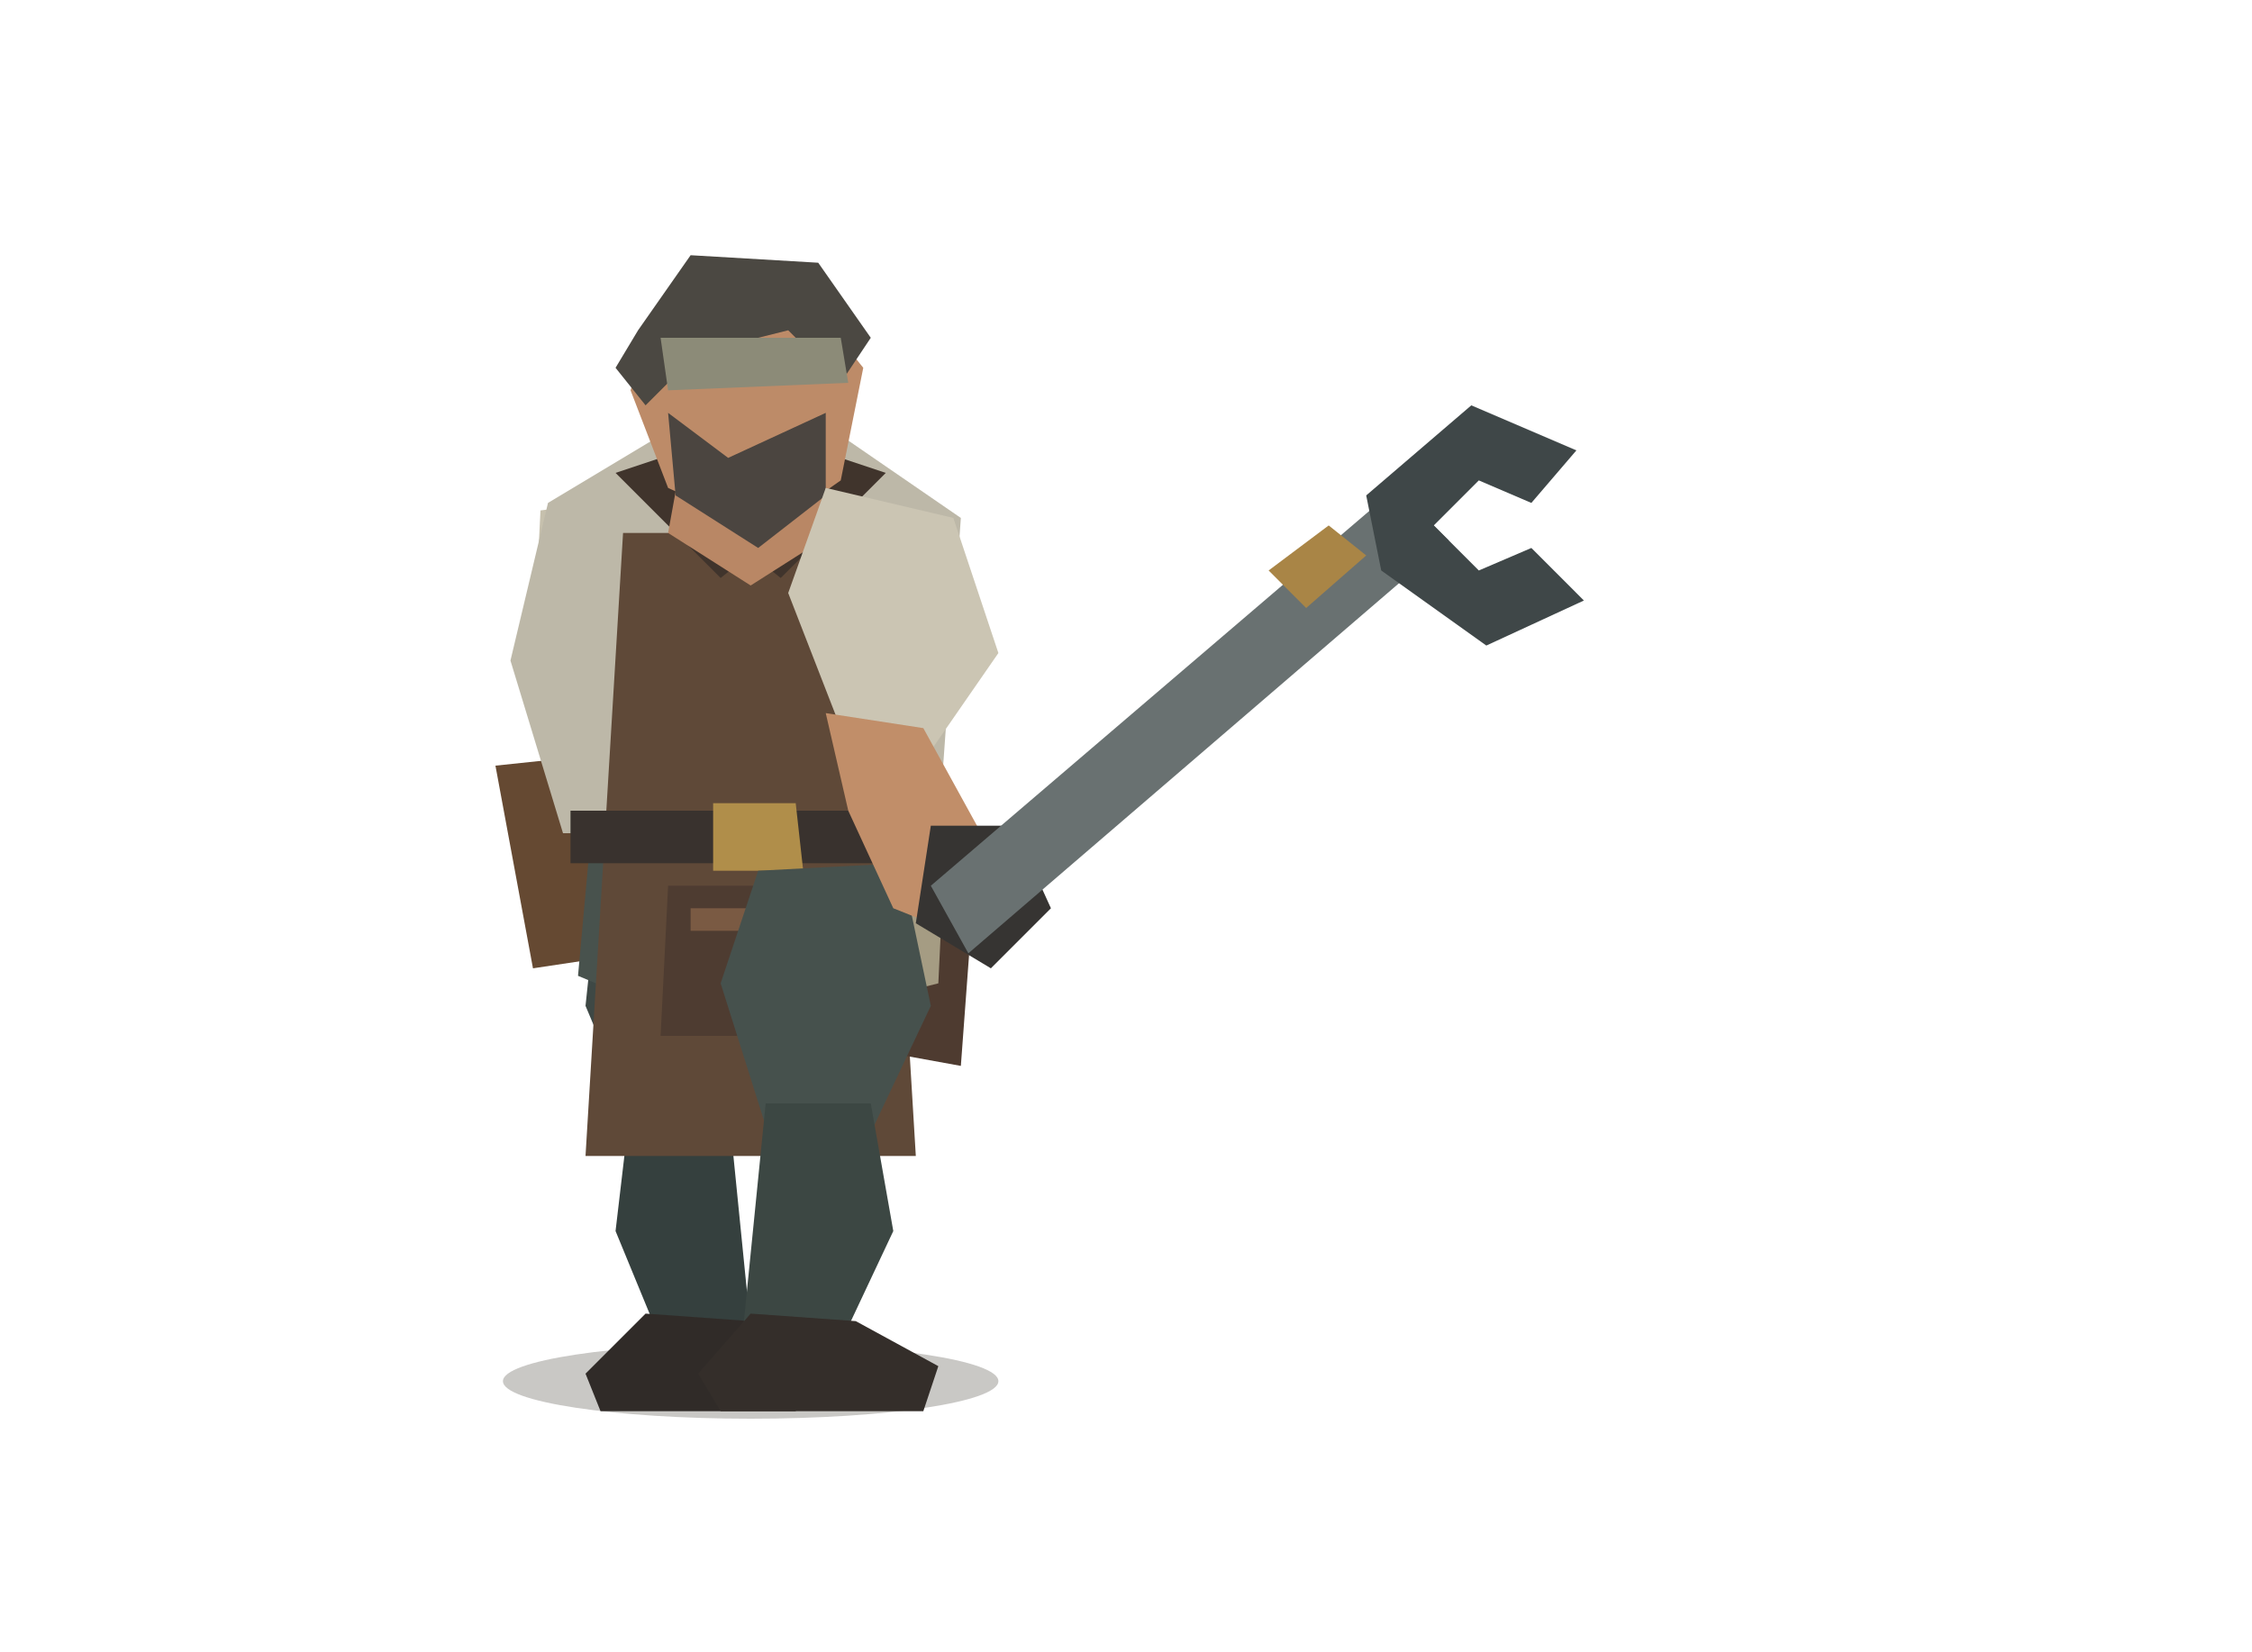
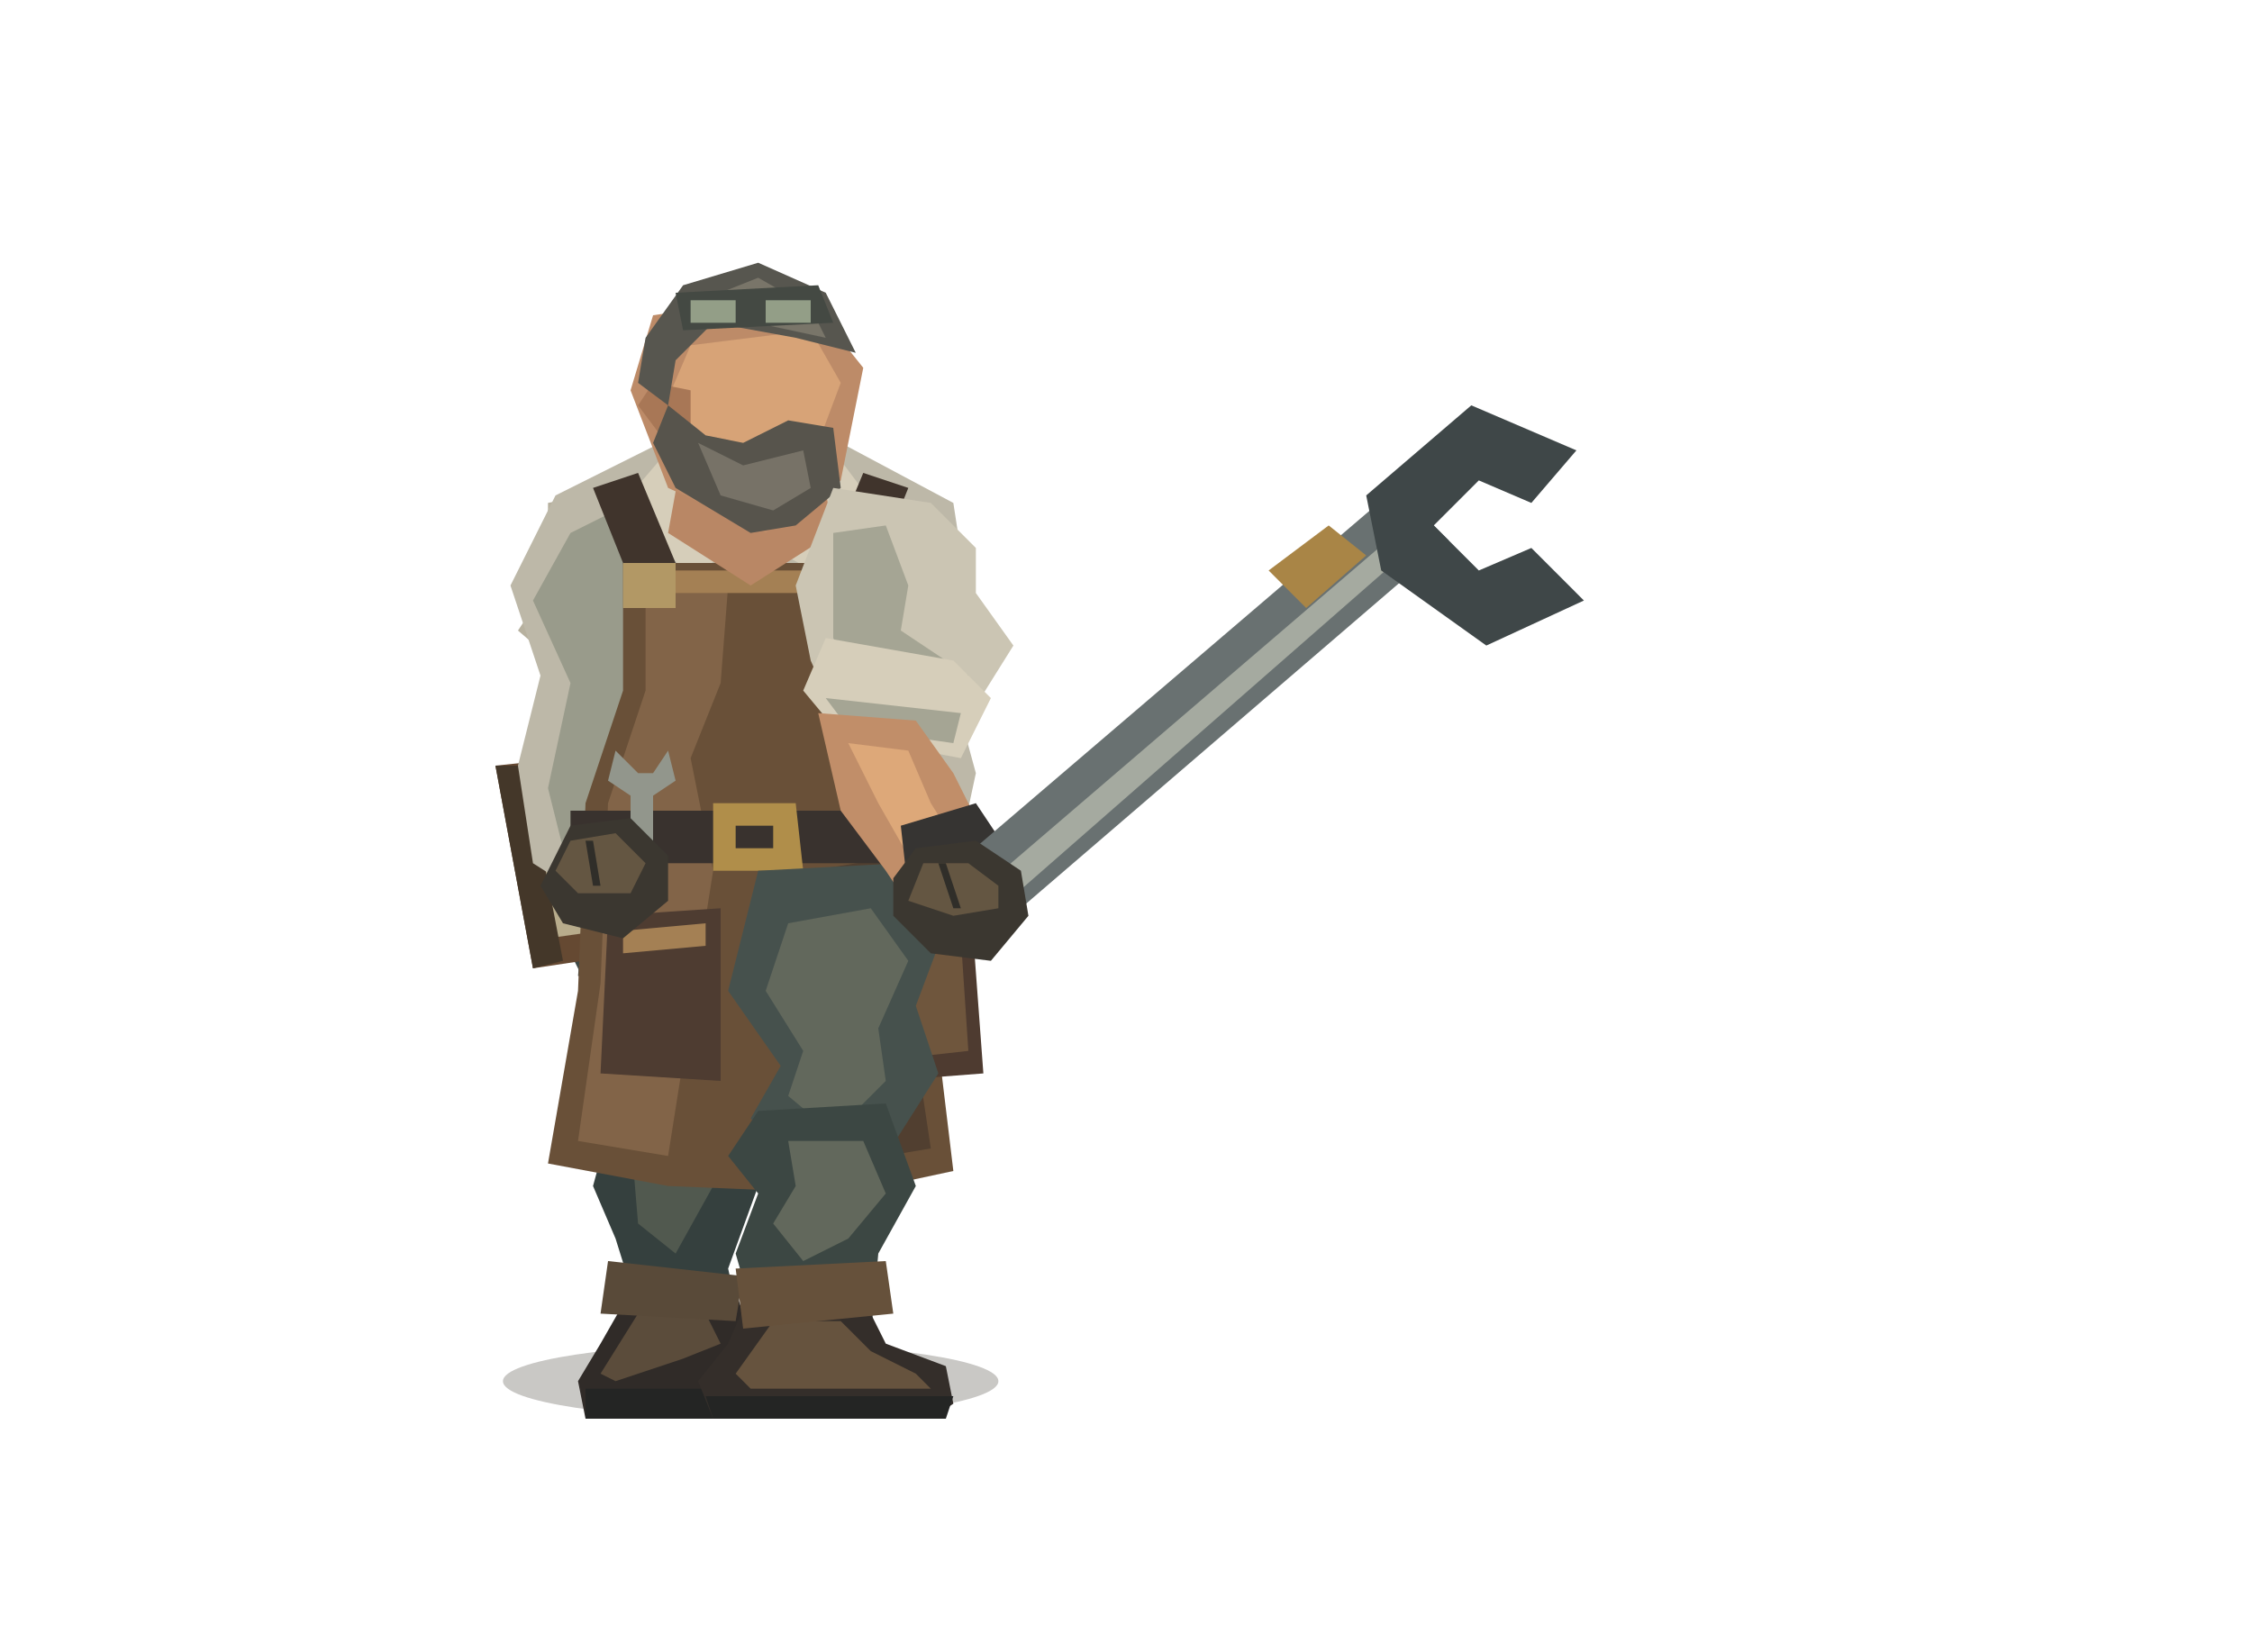
<svg xmlns="http://www.w3.org/2000/svg" id="scrapyard-owner" data-rig-family="Humanoid" viewBox="-100 -100 300 220">
  <g id="owner-ground-shadow" data-joint="root" data-pivot="0 0" data-material="dirt" data-normal="0 -1 -0.2" data-occlusion="0.16" data-shadow="contact" data-role="visual" data-z="7">
    <ellipse id="owner-ground-shadow-shape" cx="0" cy="84" rx="33" ry="5" fill="#4a453d" opacity="0.3" />
    <circle id="owner-ground-contact-marker" data-anchor="ground-contact" cx="0" cy="84" r="1" opacity="0" />
  </g>
  <g id="owner-far-upper-leg" data-joint="farHip" data-pivot="-8 20" data-material="cloth" data-normal="-0.2 -0.18 -0.96" data-occlusion="0.3" data-shadow="cast" data-role="visual" data-z="5">
-     <polygon id="owner-far-thigh-shape" points="-20,15 -3,16 -1,50 -14,53 -22,34" fill="#3e4845" />
+     <polygon id="owner-far-thigh-shape" points="-21,15 -2,16 0,32 -3,43 -1,49 -8,56 -19,53 -24,42 -21,33 -25,25" fill="#3e4845" />
+     <polygon id="owner-far-thigh-inset" data-z="-0.2" points="-20,24 -10,24 -8,39 -14,48 -20,45" fill="#596058" />
  </g>
  <g id="owner-far-lower-leg" data-joint="farKnee" data-pivot="-8 50" data-material="cloth" data-normal="-0.22 -0.1 -0.97" data-occlusion="0.32" data-shadow="cast" data-role="visual" data-z="5">
-     <polygon id="owner-far-calf-shape" points="-16,47 -3,47 0,77 -11,81 -18,64" fill="#35403e" />
+     <polygon id="owner-far-calf-shape" points="-18,47 -2,47 1,58 -3,69 -1,78 -13,81 -18,65 -21,58" fill="#35403e" />
+     <polygon id="owner-far-calf-inset" data-z="-0.2" points="-16,51 -8,52 -5,58 -10,67 -15,63" fill="#51594f" />
  </g>
  <g id="owner-far-boot" data-joint="farFoot" data-pivot="-8 82" data-material="leather" data-normal="-0.2 -0.26 -0.94" data-occlusion="0.35" data-shadow="contact" data-role="visual" data-z="5">
-     <polygon id="owner-far-boot-shape" points="-14,75 0,76 8,82 6,88 -20,88 -22,83" fill="#302b28" />
+     <polygon id="owner-far-boot-shape" points="-16,72 -2,72 0,78 7,81 8,87 5,89 -22,89 -23,84 -20,79" fill="#302b28" />
+     <polygon id="owner-far-boot-inset" data-z="-0.2" points="-15,75 -6,75 -4,79 -9,81 -18,84 -20,83" fill="#5b4c3b" />
+     <polygon id="owner-far-boot-cuff" points="-19,68 -1,70 -2,76 -20,75" fill="#594a39" />
+     <polygon id="owner-far-boot-sole-detail" data-z="-0.2" points="-22,85 8,85 7,89 -22,89" fill="#242524" />
  </g>
  <g id="owner-far-upper-arm" data-joint="farShoulder" data-pivot="-14 -25" data-material="cloth" data-normal="-0.3 -0.2 -0.93" data-occlusion="0.34" data-shadow="cast" data-role="visual" data-z="4">
-     <polygon id="owner-far-sleeve-shape" points="-28,-32 -12,-34 -4,-21 -6,-4 -18,0 -29,-12" fill="#c6c0ad" />
+     <polygon id="owner-far-sleeve-shape" points="-27,-33 -13,-36 -8,-28 -7,-20 -2,-10 -6,-3 -18,0 -24,-10 -31,-16 -27,-22" fill="#b7b19f" />
+     <polygon id="owner-far-sleeve-inset" data-z="-0.2" points="-24,-29 -17,-31 -14,-20 -9,-10 -17,-8 -24,-17" fill="#d1c8b2" />
+     <polygon id="owner-far-sleeve-cuff" points="-21,-14 -7,-17 -2,-9 -5,-3 -20,-2 -25,-8" fill="#cfc7b3" />
+     <polygon id="owner-far-sleeve-cuff-inset" data-z="-0.2" points="-22,-8 -6,-10 -5,-5 -19,-4" fill="#9e9d8b" />
  </g>
  <g id="owner-far-forearm" data-joint="farElbow" data-pivot="-3 -3" data-material="skin" data-normal="-0.22 -0.12 -0.97" data-occlusion="0.3" data-shadow="cast" data-role="visual" data-z="4">
-     <polygon id="owner-far-forearm-shape" points="-18,-5 -5,-7 -13,18 -23,22 -28,14" fill="#bd8c68" />
-     <polygon id="owner-far-glove-shape" points="-24,10 -13,12 -13,24 -23,28 -30,20" fill="#343332" data-material="leather" data-normal="-0.24 -0.1 -0.96" data-occlusion="0.32" />
+     <polygon id="owner-far-forearm-shape" points="-10,-8 2,-4 -3,7 -12,20 -22,18 -25,11 -17,4" fill="#bd8c68" />
+     <polygon id="owner-far-forearm-inset" data-z="-0.2" points="-9,-4 -2,-2 -8,7 -17,14 -21,10 -14,4" fill="#d6a475" />
+     <polygon id="owner-far-glove-shape" points="-22,7 -10,11 -13,20 -25,17 -27,12" fill="#343332" data-material="leather" data-normal="-0.24 -0.1 -0.96" data-occlusion="0.32" />
  </g>
  <g id="ledger" data-joint="farHand" data-pivot="-19 15" data-material="leather" data-normal="-0.28 -0.1 -0.96" data-occlusion="0.24" data-shadow="cast" data-role="visual" data-z="3">
    <polygon id="owner-ledger-contour" points="-34,2 -15,0 -9,26 -29,29" fill="#654932" />
+     <polygon id="owner-ledger-pages-inset" data-z="-0.2" points="-30,5 -17,4 -13,23 -27,25" fill="#b8ac8c" data-material="cloth" />
+     <polygon id="owner-ledger-spine-detail" data-z="-0.2" points="-34,2 -30,2 -25,28 -29,29" fill="#443729" />
    <circle id="owner-ledger-grip-marker" data-anchor="ledger-grip" cx="-19" cy="15" r="1" opacity="0" />
    <circle id="owner-ledger-page-marker" data-anchor="ledger-page" cx="-22" cy="10" r="1" opacity="0" />
  </g>
  <g id="owner-pelvis-trousers" data-joint="pelvis" data-pivot="0 17" data-material="cloth" data-normal="0 -0.16 -0.99" data-occlusion="0.18" data-shadow="cast" data-role="visual" data-z="1">
    <polygon id="owner-trousers-shape" points="-21,8 21,8 23,30 11,35 0,27 -11,35 -23,30" fill="#48524d" />
  </g>
  <g id="owner-shirt" data-joint="chest" data-pivot="0 -23" data-material="cloth" data-normal="0 -0.2 -0.98" data-occlusion="0.14" data-shadow="cast" data-role="visual" data-z="0">
-     <polygon id="owner-shirt-shape" points="-27,-33 -12,-42 12,-42 28,-31 25,11 -25,11 -32,-12" fill="#bdb8a8" />
+     <polygon id="owner-shirt-shape" points="-26,-34 -12,-41 12,-41 27,-33 29,-20 27,-8 30,3 27,17 17,22 -18,22 -29,15 -31,2 -28,-10 -32,-22" fill="#bdb8a8" />
+     <polygon id="owner-shirt-inset" data-z="-0.2" points="-24,-29 -14,-34 -8,-19 -12,-7 -7,15 -24,17 -27,5 -24,-9 -29,-20" fill="#999b8b" />
+     <polygon id="owner-shirt-collar" points="-11,-40 -1,-28 -8,-23 -17,-33" fill="#d6ceba" />
+     <polygon id="owner-shirt-right-collar" points="11,-40 17,-32 10,-23 1,-28" fill="#d6ceba" />
+     <polygon id="owner-shirt-collar-inset" data-z="-0.2" points="-9,-37 0,-28 8,-36 3,-23 -2,-25" fill="#786f5c" />
  </g>
-   <g id="owner-apron" data-joint="chest" data-pivot="0 -23" data-material="leather" data-normal="0 -0.12 -0.99" data-occlusion="0.12" data-shadow="cast" data-role="visual" data-z="-2">
-     <polygon id="owner-apron-shape" points="-17,-29 17,-29 22,54 -22,54" fill="#5f4938" />
-     <polygon id="owner-apron-pocket-mid-shape" data-lod="mid" points="-10,20 12,20 12,36 -10,36" fill="#524035" data-normal="0 -0.05 -1" data-occlusion="0.07" />
-     <polygon id="owner-apron-pocket-near-shape" data-lod="near" points="-11,18 13,18 14,38 -12,38" fill="#4e3c31" data-normal="0 -0.05 -1" data-occlusion="0.08" />
-     <polygon id="owner-apron-pocket-near-seam" data-lod="near" points="-8,21 10,21 10,24 -8,24" fill="#7a5a43" data-normal="0 -0.04 -1" data-occlusion="0.04" />
+   <g id="owner-apron" data-joint="chest" data-pivot="0 -23" data-material="leather" data-normal="0 -0.12 -0.99" data-occlusion="0.12" data-shadow="cast" data-role="visual" data-z="-5.5">
+     <polygon id="owner-apron-shape" points="-17,-25 17,-25 17,-8 22,7 24,31 27,56 13,59 -11,58 -27,55 -23,32 -22,7 -17,-8" fill="#695038" />
+     <polygon id="owner-apron-inset" data-z="-0.2" points="-14,-22 -3,-22 -4,-9 -8,1 -5,16 -11,54 -23,52 -20,31 -19,7 -14,-8" fill="#826448" />
+     <polygon id="owner-apron-lower-inset" data-z="-0.2" points="8,16 20,14 21,33 24,53 12,55" fill="#513f30" />
+     <polygon id="owner-apron-bib-seam" data-z="-0.2" points="-14,-24 14,-24 14,-21 -14,-21" fill="#a48054" />
+     <polygon id="owner-apron-pocket-mid-shape" data-lod="mid" points="-18,23 -5,22 -5,43 -19,42" fill="#524035" data-normal="0 -0.05 -1" data-occlusion="0.07" />
+     <polygon id="owner-apron-pocket-near-shape" data-lod="near" points="-19,22 -4,21 -4,44 -20,43" fill="#4e3c31" data-normal="0 -0.05 -1" data-occlusion="0.08" />
+     <polygon id="owner-apron-pocket-near-seam" data-z="-0.2" data-lod="near" points="-17,24 -6,23 -6,26 -17,27" fill="#a48054" data-normal="0 -0.04 -1" data-occlusion="0.04" />
  </g>
-   <g id="owner-apron-straps" data-joint="chest" data-pivot="0 -23" data-material="leather" data-normal="0.16 -0.08 -0.98" data-occlusion="0.12" data-shadow="cast" data-role="visual" data-z="-3">
-     <polygon id="owner-left-apron-strap-shape" points="-18,-37 -12,-39 1,-27 -4,-23" fill="#40342c" />
-     <polygon id="owner-right-apron-strap-shape" points="12,-39 18,-37 4,-23 -1,-27" fill="#40342c" data-normal="-0.16 -0.08 -0.98" />
+   <g id="owner-apron-straps" data-joint="chest" data-pivot="0 -23" data-material="leather" data-normal="0.16 -0.08 -0.98" data-occlusion="0.12" data-shadow="cast" data-role="visual" data-z="-5.7">
+     <polygon id="owner-left-apron-strap-shape" points="-21,-35 -15,-37 -10,-25 -10,-19 -16,-19 -17,-25" fill="#40342c" />
+     <polygon id="owner-right-apron-strap-shape" points="15,-37 21,-35 17,-25 16,-19 10,-19 10,-25" fill="#40342c" data-normal="-0.16 -0.08 -0.98" />
+     <polygon id="owner-left-strap-buckle-detail" data-z="-0.2" points="-17,-25 -10,-25 -10,-19 -17,-19" fill="#b29865" data-material="brass" />
+     <polygon id="owner-right-strap-buckle-detail" data-z="-0.2" points="10,-25 17,-25 17,-19 10,-19" fill="#b29865" data-material="brass" />
  </g>
  <g id="owner-neck" data-joint="neck" data-pivot="0 -32" data-material="skin" data-normal="0 -0.14 -0.99" data-occlusion="0.1" data-shadow="cast" data-role="visual" data-z="-1">
    <polygon id="owner-neck-shape" points="-9,-40 9,-40 11,-29 0,-22 -11,-29" fill="#b98765" />
  </g>
  <g id="owner-head" data-joint="head" data-pivot="0 -42" data-material="skin" data-normal="0 -0.12 -0.99" data-occlusion="0.08" data-shadow="cast" data-role="visual" data-z="-3">
    <polygon id="owner-face-shape" points="-13,-58 7,-61 15,-51 12,-36 2,-29 -11,-35 -16,-48" fill="#bd8b68" />
+     <polygon id="owner-face-inset" data-z="-0.2" points="-8,-54 8,-56 12,-49 9,-41 0,-35 -9,-40 -11,-47" fill="#d7a377" />
+     <polygon id="owner-ear-detail" data-z="-0.2" points="-13,-49 -8,-48 -8,-41 -12,-42 -15,-46" fill="#a87756" />
  </g>
  <g id="owner-hair" data-joint="head" data-pivot="0 -42" data-material="cloth" data-normal="-0.14 -0.22 -0.96" data-occlusion="0.18" data-shadow="cast" data-role="visual" data-z="-4">
-     <polygon id="owner-hair-shape" points="-15,-56 -8,-66 9,-65 16,-55 12,-49 5,-56 -7,-53 -14,-46 -18,-51" fill="#4b4842" />
+     <polygon id="owner-hair-shape" points="-14,-55 -9,-62 1,-65 10,-61 14,-53 6,-55 -5,-57 -10,-52 -11,-46 -15,-49" fill="#57564f" />
+     <polygon id="owner-hair-inset" data-z="-0.2" points="-9,-59 1,-63 8,-59 10,-55 -4,-58" fill="#797569" />
  </g>
  <g id="owner-beard" data-joint="head" data-pivot="0 -42" data-material="cloth" data-normal="0.08 -0.12 -0.99" data-occlusion="0.12" data-shadow="cast" data-role="visual" data-z="-5">
-     <polygon id="owner-beard-shape" points="-11,-45 -3,-39 10,-45 10,-34 1,-27 -10,-34" fill="#4b4540" />
+     <polygon id="owner-beard-shape" points="-11,-46 -6,-42 -1,-41 5,-44 11,-43 12,-35 6,-30 0,-29 -10,-35 -13,-41" fill="#57544c" />
+     <polygon id="owner-beard-inset" data-z="-0.2" points="-7,-41 -1,-38 7,-40 8,-35 3,-32 -4,-34" fill="#777267" />
  </g>
  <g id="owner-welding-goggles" data-joint="head" data-pivot="0 -42" data-material="glass" data-normal="0 -0.04 -1" data-occlusion="0.04" data-shadow="none" data-role="visual" data-z="-6">
-     <polygon id="owner-goggles-shape" points="-12,-55 12,-55 13,-49 -11,-48" fill="#8c8b78" />
+     <polygon id="owner-goggles-shape" points="-10,-61 9,-62 11,-57 -9,-56" fill="#444943" />
+     <polygon id="owner-goggles-lens-inset" data-z="-0.2" points="-8,-60 -2,-60 -2,-57 -8,-57" fill="#939e87" />
+     <polygon id="owner-goggles-second-lens-inset" data-z="-0.2" points="2,-60 8,-60 8,-57 2,-57" fill="#939e87" />
  </g>
-   <g id="owner-belt" data-joint="pelvis" data-pivot="0 17" data-material="leather" data-normal="0 -0.08 -1" data-occlusion="0.1" data-shadow="cast" data-role="visual" data-z="-4">
+   <g id="owner-belt" data-joint="pelvis" data-pivot="0 17" data-material="leather" data-normal="0 -0.08 -1" data-occlusion="0.1" data-shadow="cast" data-role="visual" data-z="-5.8">
    <polygon id="owner-belt-shape" points="-24,8 24,8 24,15 -24,15" fill="#39322e" />
    <polygon id="owner-belt-buckle-shape" points="-5,7 6,7 7,16 -5,16" fill="#b08e4a" data-material="brass" data-normal="0 -0.04 -1" data-occlusion="0.05" />
+     <polygon id="owner-belt-buckle-inset" data-z="-0.2" points="-2,10 3,10 3,13 -2,13" fill="#39322e" />
  </g>
-   <g id="owner-tool-holster" data-joint="pelvis" data-pivot="0 17" data-material="leather" data-normal="0.32 -0.12 -0.94" data-occlusion="0.14" data-shadow="cast" data-role="visual" data-z="-3">
-     <polygon id="owner-tool-holster-shape" points="17,13 30,15 28,42 17,40" fill="#4e3b30" />
-     <polygon id="owner-holster-tool-shape" points="21,11 26,10 25,31 21,32" fill="#a59c83" data-material="raw-steel" data-normal="0.24 -0.14 -0.96" data-occlusion="0.1" />
+   <g id="owner-tool-holster" data-joint="pelvis" data-pivot="0 17" data-material="leather" data-normal="0.32 -0.12 -0.94" data-occlusion="0.14" data-shadow="cast" data-role="visual" data-z="-5.9">
+     <polygon id="owner-tool-holster-shape" points="17,16 29,16 31,43 18,44" fill="#4e3b30" />
+     <polygon id="owner-holster-tool-shape" points="21,10 19,6 21,2 21,6 24,6 24,2 27,6 25,10 25,30 21,31" fill="#a59c83" data-material="raw-steel" data-normal="0.24 -0.14 -0.96" data-occlusion="0.1" />
+     <polygon id="owner-holster-front-detail" data-z="-0.2" points="19,26 28,25 29,40 20,41" fill="#6f563d" />
+     <polygon id="owner-secondary-tool-detail" data-z="-0.2" points="-16,18 -16,6 -19,4 -18,0 -15,3 -13,3 -11,0 -10,4 -13,6 -13,18" fill="#92968c" data-material="raw-steel" />
  </g>
  <g id="owner-near-upper-leg" data-joint="nearHip" data-pivot="8 20" data-material="cloth" data-normal="0.22 -0.16 -0.96" data-occlusion="0.12" data-shadow="cast" data-role="visual" data-z="-5">
-     <polygon id="owner-near-thigh-shape" points="1,16 20,15 24,34 15,53 2,50 -4,31" fill="#46514d" />
+     <polygon id="owner-near-thigh-shape" points="1,16 20,15 25,26 22,34 25,43 18,54 7,57 0,49 4,42 -3,32" fill="#46514d" />
+     <polygon id="owner-near-thigh-inset" data-z="-0.2" points="5,23 16,21 21,28 17,37 18,44 11,51 5,46 7,40 2,32" fill="#62685c" />
  </g>
  <g id="owner-near-lower-leg" data-joint="nearKnee" data-pivot="8 50" data-material="cloth" data-normal="0.24 -0.1 -0.96" data-occlusion="0.14" data-shadow="cast" data-role="visual" data-z="-5">
-     <polygon id="owner-near-calf-shape" points="2,47 16,47 19,64 11,81 -1,77" fill="#3c4743" />
+     <polygon id="owner-near-calf-shape" points="1,48 18,47 22,58 17,67 16,78 2,81 -2,67 1,59 -3,54" fill="#3c4743" />
+     <polygon id="owner-near-calf-inset" data-z="-0.2" points="5,52 15,52 18,59 13,65 7,68 3,63 6,58" fill="#62685c" />
  </g>
  <g id="owner-near-boot" data-joint="nearFoot" data-pivot="8 82" data-material="leather" data-normal="0.22 -0.24 -0.95" data-occlusion="0.18" data-shadow="contact" data-role="visual" data-z="-5">
-     <polygon id="owner-near-boot-shape" points="0,75 14,76 25,82 23,88 -4,88 -7,83" fill="#342e2a" />
+     <polygon id="owner-near-boot-shape" points="0,72 15,73 18,79 26,82 27,87 24,89 -5,89 -7,84 -3,79" fill="#342e2a" />
+     <polygon id="owner-near-boot-inset" data-z="-0.2" points="3,76 12,76 16,80 22,83 24,85 0,85 -2,83" fill="#66533e" />
+     <polygon id="owner-near-boot-cuff" points="-2,69 18,68 19,75 -1,77" fill="#66513b" />
+     <polygon id="owner-near-boot-sole-detail" data-z="-0.2" points="-6,86 27,86 26,89 -5,89" fill="#242524" />
  </g>
  <g id="owner-near-upper-arm" data-joint="nearShoulder" data-pivot="14 -25" data-material="cloth" data-normal="0.32 -0.18 -0.93" data-occlusion="0.1" data-shadow="cast" data-role="visual" data-z="-6">
-     <polygon id="owner-near-sleeve-shape" points="10,-35 27,-31 33,-13 24,0 12,-3 5,-21" fill="#cbc5b3" />
+     <polygon id="owner-near-sleeve-shape" points="11,-35 24,-33 30,-27 30,-21 35,-14 30,-6 24,0 12,-3 8,-12 6,-22" fill="#cbc5b3" />
+     <polygon id="owner-near-sleeve-inset" data-z="-0.2" points="11,-29 18,-30 21,-22 20,-16 29,-10 24,-5 15,-7 11,-15" fill="#a5a594" />
+     <polygon id="owner-near-sleeve-cuff" points="10,-15 27,-12 32,-7 28,1 12,-2 7,-8" fill="#d6ceba" />
+     <polygon id="owner-near-sleeve-cuff-inset" data-z="-0.2" points="10,-7 28,-5 27,-1 13,-3" fill="#a5a594" />
  </g>
  <g id="owner-near-forearm" data-joint="nearElbow" data-pivot="14 0" data-material="skin" data-normal="0.24 -0.1 -0.96" data-occlusion="0.1" data-shadow="cast" data-role="visual" data-z="-6">
-     <polygon id="owner-near-forearm-shape" points="10,-5 23,-3 34,17 29,25 19,21 13,8" fill="#c18e69" />
-     <polygon id="owner-near-glove-shape" points="24,10 35,10 40,21 32,29 22,23" fill="#363432" data-material="leather" data-normal="0.26 -0.08 -0.96" data-occlusion="0.12" />
+     <polygon id="owner-near-forearm-shape" points="9,-5 22,-4 27,3 30,9 34,17 29,23 22,22 18,16 12,8" fill="#c18e69" />
+     <polygon id="owner-near-forearm-inset" data-z="-0.2" points="13,-1 21,0 24,7 29,15 25,18 21,14 17,7" fill="#dda879" />
+     <polygon id="owner-near-glove-shape" points="20,10 30,7 36,16 31,22 21,19" fill="#363432" data-material="leather" data-normal="0.26 -0.08 -0.96" data-occlusion="0.12" />
  </g>
  <g id="wrench" data-joint="nearHand" data-pivot="27 20" data-material="raw-steel" data-normal="0.12 -0.28 -0.95" data-occlusion="0.08" data-shadow="cast" data-role="visual" data-z="-8">
    <polygon id="owner-heavy-wrench-contour" points="24,18 86,-35 93,-28 29,27" fill="#697171" />
+     <polygon id="owner-heavy-wrench-inset" data-z="-0.2" points="30,19 86,-29 88,-27 32,22" fill="#a5aaa0" />
    <circle id="owner-wrench-grip-marker" data-anchor="wrench-grip" cx="27" cy="20" r="1" opacity="0" />
    <circle id="owner-wrench-jaw-marker" data-anchor="wrench-jaw" cx="103" cy="-30" r="1" opacity="0" />
  </g>
  <g id="owner-wrench-head-detail" data-joint="nearHand" data-pivot="27 20" data-material="painted-steel" data-normal="0.18 -0.2 -0.96" data-occlusion="0.1" data-shadow="cast" data-role="visual" data-z="-9">
-     <polygon id="owner-wrench-head-inset-shape" points="82,-34 96,-46 110,-40 104,-33 97,-36 91,-30 97,-24 104,-27 111,-20 98,-14 84,-24" fill="#3f4748" />
+     <polygon id="owner-wrench-head-inset-shape" data-z="-0.2" points="82,-34 96,-46 110,-40 104,-33 97,-36 91,-30 97,-24 104,-27 111,-20 98,-14 84,-24" fill="#3f4748" />
    <polygon id="owner-wrench-collar-shape" points="69,-24 77,-30 82,-26 74,-19" fill="#a98546" data-material="brass" data-normal="0.12 -0.14 -0.98" data-occlusion="0.06" />
  </g>
+   <g id="owner-near-hand" data-joint="nearHand" data-pivot="27 20" data-material="leather" data-normal="0.26 -0.08 -0.96" data-occlusion="0.12" data-shadow="cast" data-role="visual" data-z="-10">
+     <polygon id="owner-near-hand-shape" points="22,13 30,12 36,16 37,22 32,28 24,27 19,22 19,17" fill="#3b3730" />
+     <polygon id="owner-near-hand-inset" data-z="-0.2" points="23,15 29,15 33,18 33,21 27,22 21,20" fill="#645642" />
+     <polygon id="owner-near-knuckle-seam" data-z="-0.2" points="25,15 26,15 28,21 27,21" fill="#302e29" />
+   </g>
+   <g id="owner-far-hand" data-joint="farHand" data-pivot="-19 15" data-material="leather" data-normal="-0.24 -0.1 -0.96" data-occlusion="0.3" data-shadow="cast" data-role="visual" data-z="-7">
+     <polygon id="owner-far-hand-shape" points="-24,10 -16,9 -11,14 -11,20 -17,25 -25,23 -28,18" fill="#3b3730" />
+     <polygon id="owner-far-hand-inset" data-z="-0.2" points="-24,12 -18,11 -14,15 -16,19 -23,19 -26,16" fill="#645642" />
+     <polygon id="owner-far-knuckle-seam" data-z="-0.2" points="-22,12 -21,12 -20,18 -21,18" fill="#302e29" />
+   </g>
</svg>
